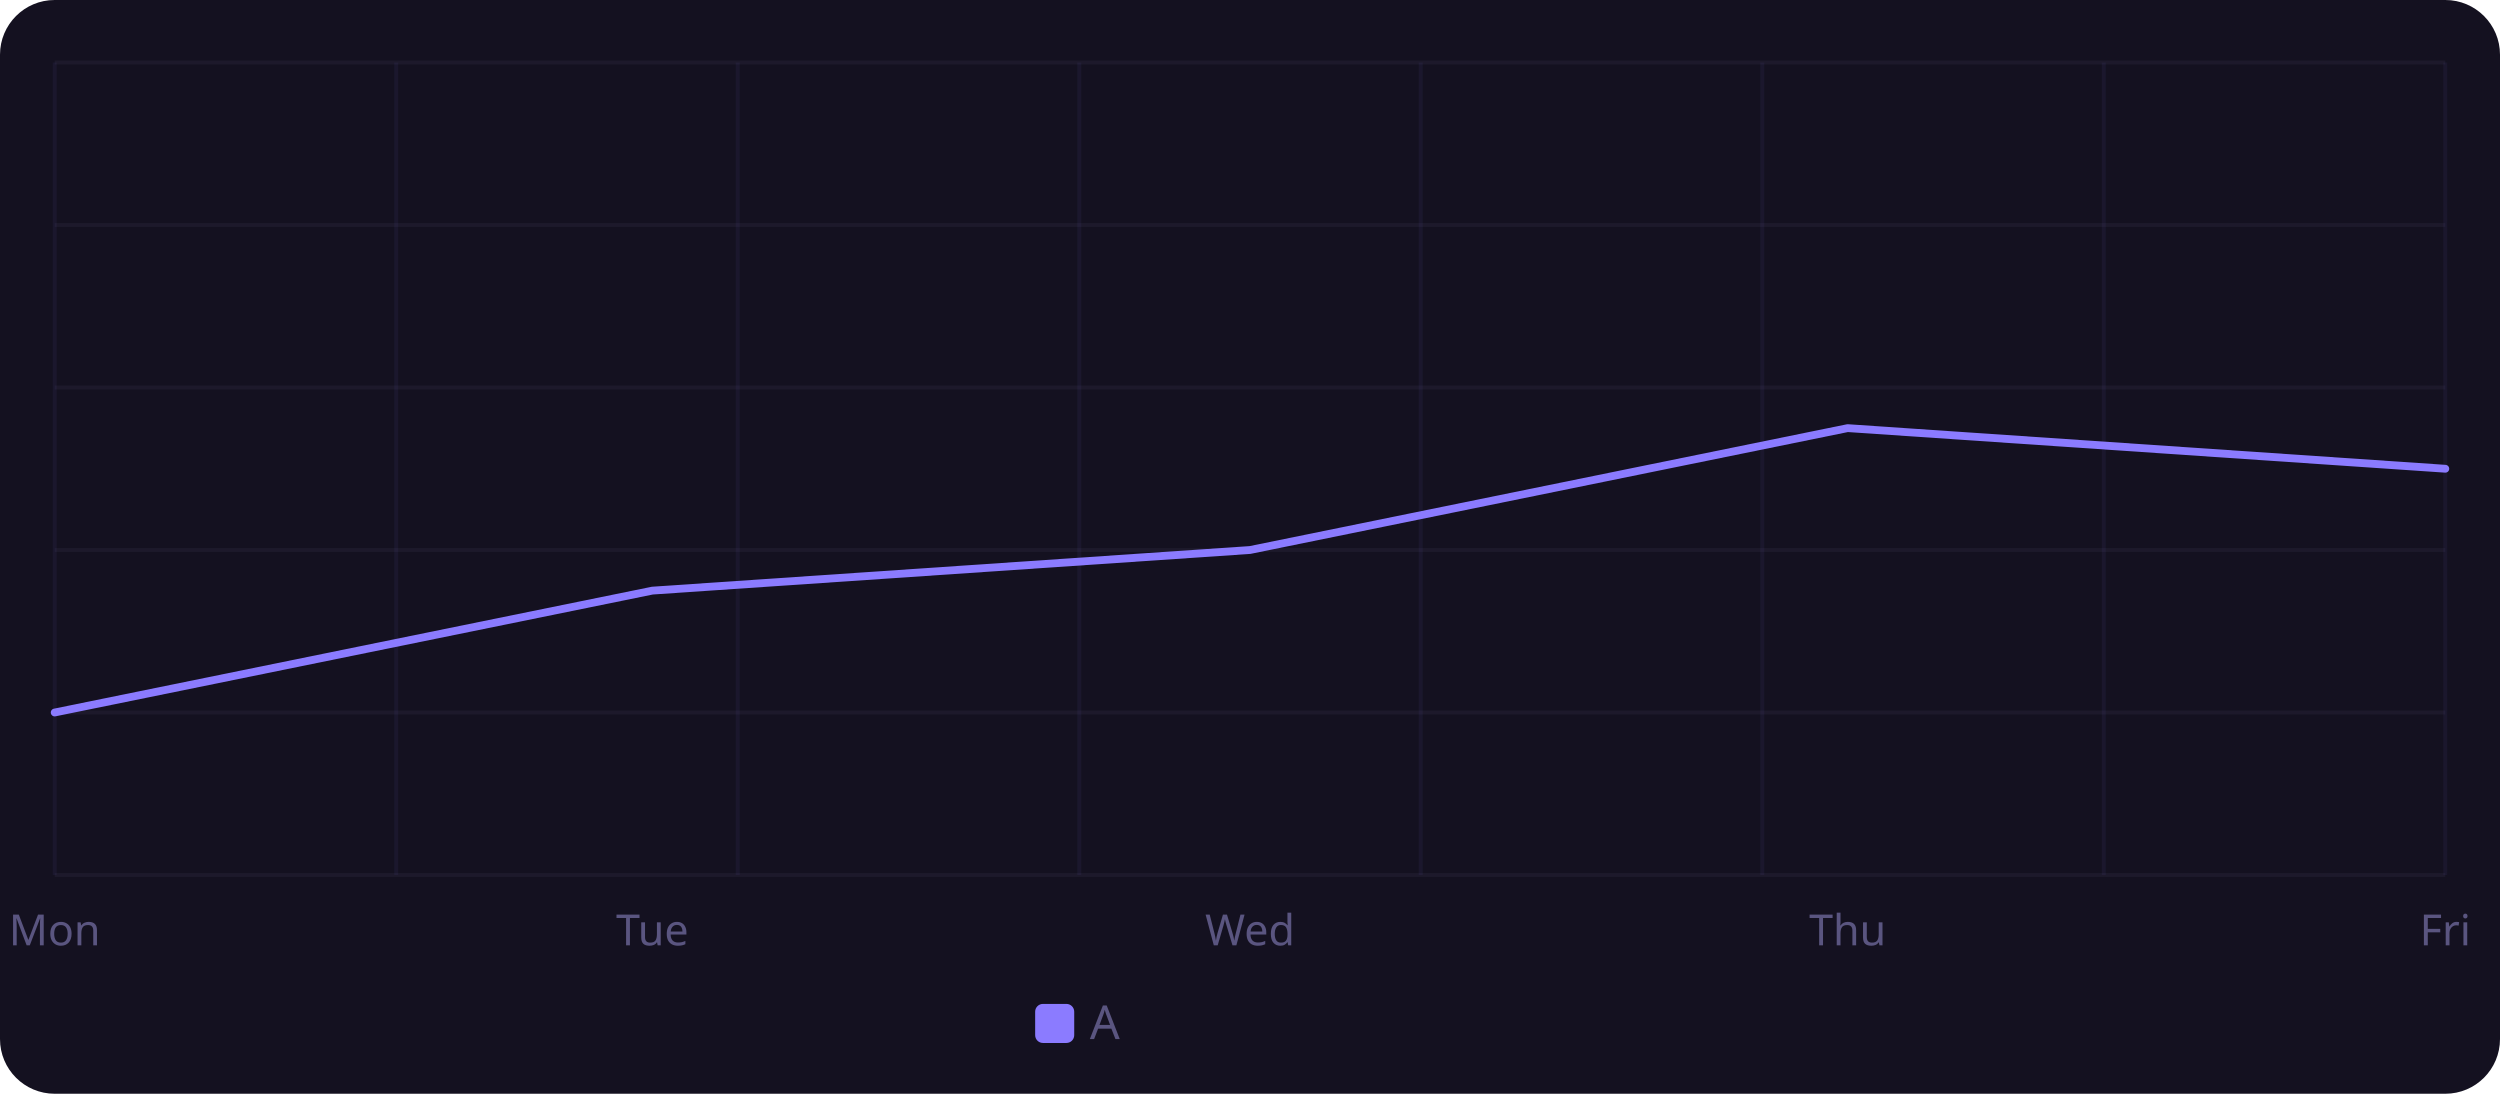
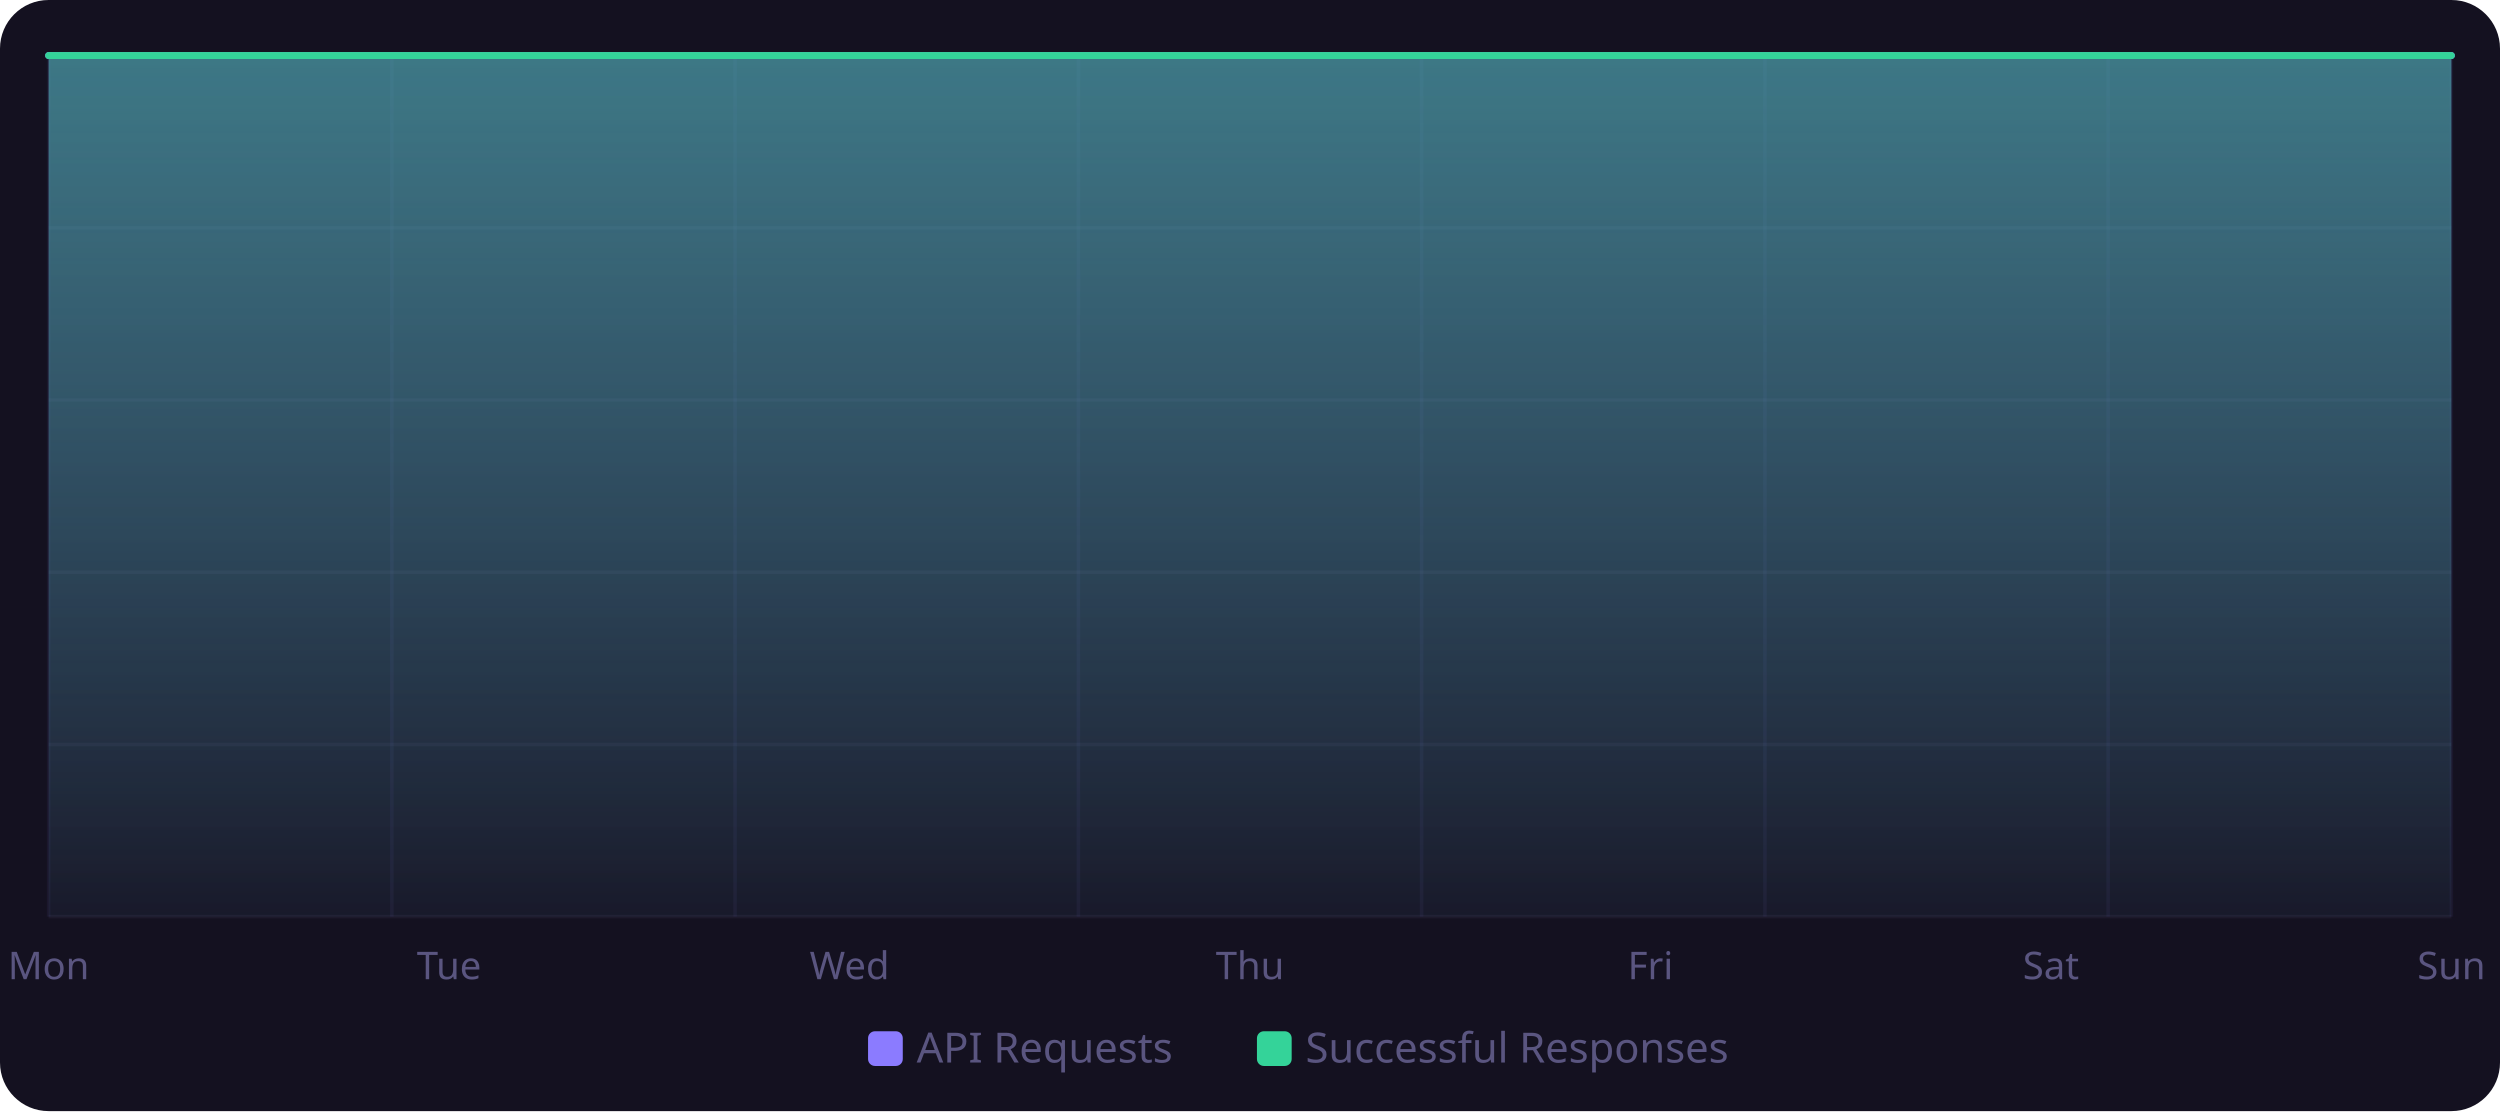
- <svg xmlns="http://www.w3.org/2000/svg" width="640" height="280" viewBox="0 0 640 280">
-   <rect x="0" y="0" width="640" height="280" rx="14" fill="#141120" />
-   <line x1="14" y1="16" x2="626" y2="16" stroke="#5a5580" stroke-width="1" opacity="0.12" />
-   <line x1="14" y1="57.6" x2="626" y2="57.6" stroke="#5a5580" stroke-width="1" opacity="0.12" />
-   <line x1="14" y1="99.2" x2="626" y2="99.2" stroke="#5a5580" stroke-width="1" opacity="0.12" />
-   <line x1="14" y1="140.8" x2="626" y2="140.8" stroke="#5a5580" stroke-width="1" opacity="0.12" />
-   <line x1="14" y1="182.4" x2="626" y2="182.4" stroke="#5a5580" stroke-width="1" opacity="0.12" />
-   <line x1="14" y1="224" x2="626" y2="224" stroke="#5a5580" stroke-width="1" opacity="0.12" />
-   <line x1="14" y1="16" x2="14" y2="224" stroke="#4a4490" stroke-width="1" opacity="0.12" />
-   <line x1="101.43" y1="16" x2="101.43" y2="224" stroke="#4a4490" stroke-width="1" opacity="0.12" />
-   <line x1="188.86" y1="16" x2="188.86" y2="224" stroke="#4a4490" stroke-width="1" opacity="0.12" />
-   <line x1="276.29" y1="16" x2="276.29" y2="224" stroke="#4a4490" stroke-width="1" opacity="0.12" />
-   <line x1="363.71" y1="16" x2="363.71" y2="224" stroke="#4a4490" stroke-width="1" opacity="0.12" />
-   <line x1="451.14" y1="16" x2="451.14" y2="224" stroke="#4a4490" stroke-width="1" opacity="0.12" />
-   <line x1="538.57" y1="16" x2="538.57" y2="224" stroke="#4a4490" stroke-width="1" opacity="0.12" />
-   <line x1="626" y1="16" x2="626" y2="224" stroke="#4a4490" stroke-width="1" opacity="0.12" />
-   <path d="M14,182.4 L167,151.2 L320,140.8 L473,109.6 L626,120" fill="none" stroke="#8b7bff" stroke-width="2" stroke-linejoin="round" stroke-linecap="round" />
-   <text x="14" y="242" font-size="11" fill="#5a5580" font-family="sans-serif" text-anchor="middle">Mon</text>
-   <text x="167" y="242" font-size="11" fill="#5a5580" font-family="sans-serif" text-anchor="middle">Tue</text>
-   <text x="320" y="242" font-size="11" fill="#5a5580" font-family="sans-serif" text-anchor="middle">Wed</text>
-   <text x="473" y="242" font-size="11" fill="#5a5580" font-family="sans-serif" text-anchor="middle">Thu</text>
-   <text x="626" y="242" font-size="11" fill="#5a5580" font-family="sans-serif" text-anchor="middle">Fri</text>
-   <rect x="265" y="257" width="10" height="10" rx="2" fill="#8b7bff" />
-   <text x="279" y="266" font-size="12" fill="#5a5580" font-family="sans-serif">A</text>
+ <svg xmlns="http://www.w3.org/2000/svg" width="720" height="320" viewBox="0 0 720 320">
+   <rect x="0" y="0" width="720" height="320" rx="14" fill="#141120" />
+   <defs>
+     <linearGradient id="pcgrad-1-iuhs" x1="0" y1="0" x2="0" y2="1">
+       <stop offset="0%" stop-color="#8b7bff" stop-opacity="0.4" />
+       <stop offset="100%" stop-color="#8b7bff" stop-opacity="0.03" />
+     </linearGradient>
+     <linearGradient id="pcgrad-2-w9ho" x1="0" y1="0" x2="0" y2="1">
+       <stop offset="0%" stop-color="#34d399" stop-opacity="0.4" />
+       <stop offset="100%" stop-color="#34d399" stop-opacity="0.03" />
+     </linearGradient>
+   </defs>
+   <line x1="14" y1="16" x2="706" y2="16" stroke="#5a5580" stroke-width="1" opacity="0.12" />
+   <line x1="14" y1="65.6" x2="706" y2="65.6" stroke="#5a5580" stroke-width="1" opacity="0.12" />
+   <line x1="14" y1="115.2" x2="706" y2="115.2" stroke="#5a5580" stroke-width="1" opacity="0.12" />
+   <line x1="14" y1="164.8" x2="706" y2="164.8" stroke="#5a5580" stroke-width="1" opacity="0.12" />
+   <line x1="14" y1="214.4" x2="706" y2="214.4" stroke="#5a5580" stroke-width="1" opacity="0.12" />
+   <line x1="14" y1="264" x2="706" y2="264" stroke="#5a5580" stroke-width="1" opacity="0.12" />
+   <line x1="14" y1="16" x2="14" y2="264" stroke="#4a4490" stroke-width="1" opacity="0.12" />
+   <line x1="112.86" y1="16" x2="112.86" y2="264" stroke="#4a4490" stroke-width="1" opacity="0.12" />
+   <line x1="211.71" y1="16" x2="211.71" y2="264" stroke="#4a4490" stroke-width="1" opacity="0.12" />
+   <line x1="310.57" y1="16" x2="310.57" y2="264" stroke="#4a4490" stroke-width="1" opacity="0.12" />
+   <line x1="409.43" y1="16" x2="409.43" y2="264" stroke="#4a4490" stroke-width="1" opacity="0.12" />
+   <line x1="508.29" y1="16" x2="508.29" y2="264" stroke="#4a4490" stroke-width="1" opacity="0.12" />
+   <line x1="607.14" y1="16" x2="607.14" y2="264" stroke="#4a4490" stroke-width="1" opacity="0.12" />
+   <line x1="706" y1="16" x2="706" y2="264" stroke="#4a4490" stroke-width="1" opacity="0.12" />
+   <path d="M14,16 L129.33,16 L244.67,16 L360,16 L475.33,16 L590.67,16 L706,16 L706,264 L14,264 Z" fill="url(#pcgrad-1-iuhs)" stroke="none" />
+   <path d="M14,16 L129.33,16 L244.67,16 L360,16 L475.33,16 L590.67,16 L706,16" fill="none" stroke="#8b7bff" stroke-width="2" stroke-linejoin="round" stroke-linecap="round" />
+   <path d="M14,16 L129.33,16 L244.67,16 L360,16 L475.33,16 L590.67,16 L706,16 L706,264 L14,264 Z" fill="url(#pcgrad-2-w9ho)" stroke="none" />
+   <path d="M14,16 L129.33,16 L244.67,16 L360,16 L475.33,16 L590.67,16 L706,16" fill="none" stroke="#34d399" stroke-width="2" stroke-linejoin="round" stroke-linecap="round" />
+   <text x="14" y="282" font-size="11" fill="#5a5580" font-family="sans-serif" text-anchor="middle">Mon</text>
+   <text x="129.33" y="282" font-size="11" fill="#5a5580" font-family="sans-serif" text-anchor="middle">Tue</text>
+   <text x="244.67" y="282" font-size="11" fill="#5a5580" font-family="sans-serif" text-anchor="middle">Wed</text>
+   <text x="360" y="282" font-size="11" fill="#5a5580" font-family="sans-serif" text-anchor="middle">Thu</text>
+   <text x="475.33" y="282" font-size="11" fill="#5a5580" font-family="sans-serif" text-anchor="middle">Fri</text>
+   <text x="590.67" y="282" font-size="11" fill="#5a5580" font-family="sans-serif" text-anchor="middle">Sat</text>
+   <text x="706" y="282" font-size="11" fill="#5a5580" font-family="sans-serif" text-anchor="middle">Sun</text>
+   <rect x="250" y="297" width="10" height="10" rx="2" fill="#8b7bff" />
+   <text x="264" y="306" font-size="12" fill="#5a5580" font-family="sans-serif">API Requests</text>
+   <rect x="362" y="297" width="10" height="10" rx="2" fill="#34d399" />
+   <text x="376" y="306" font-size="12" fill="#5a5580" font-family="sans-serif">Successful Responses</text>
</svg>
